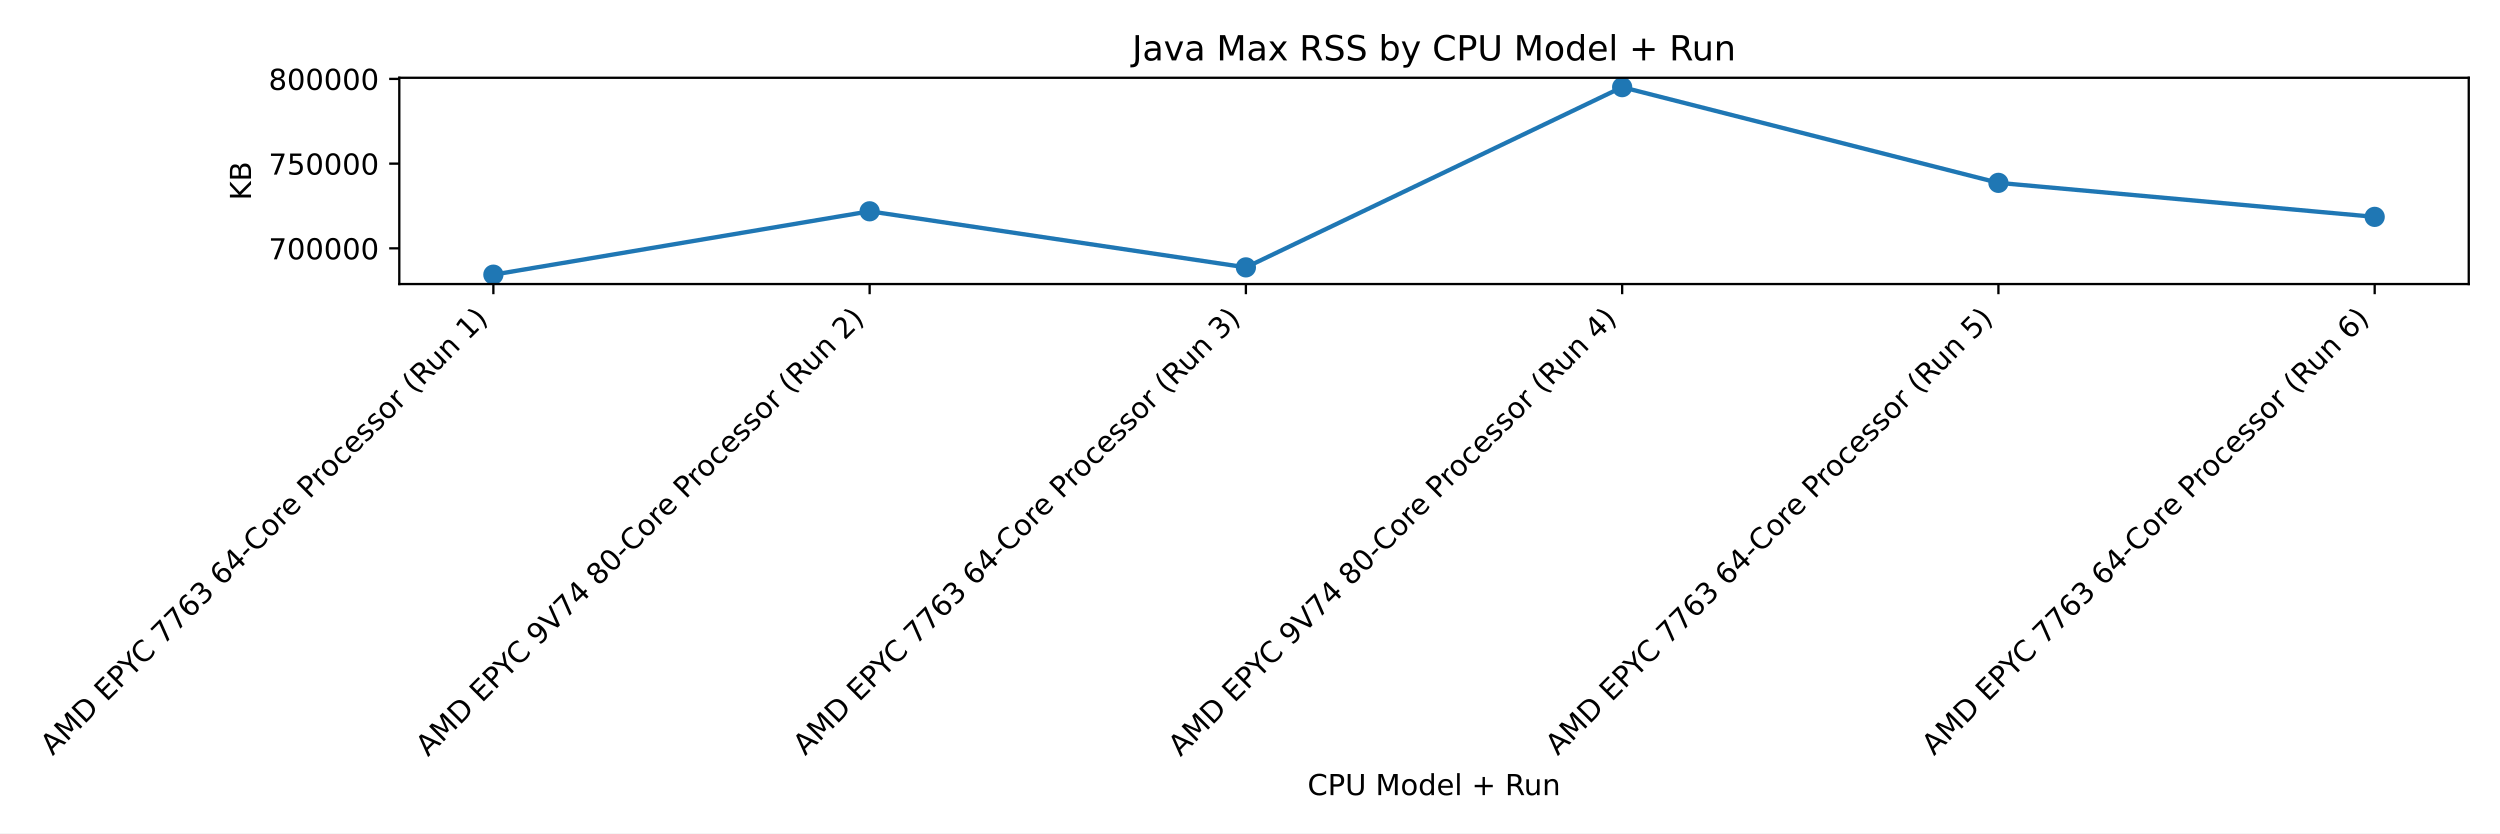
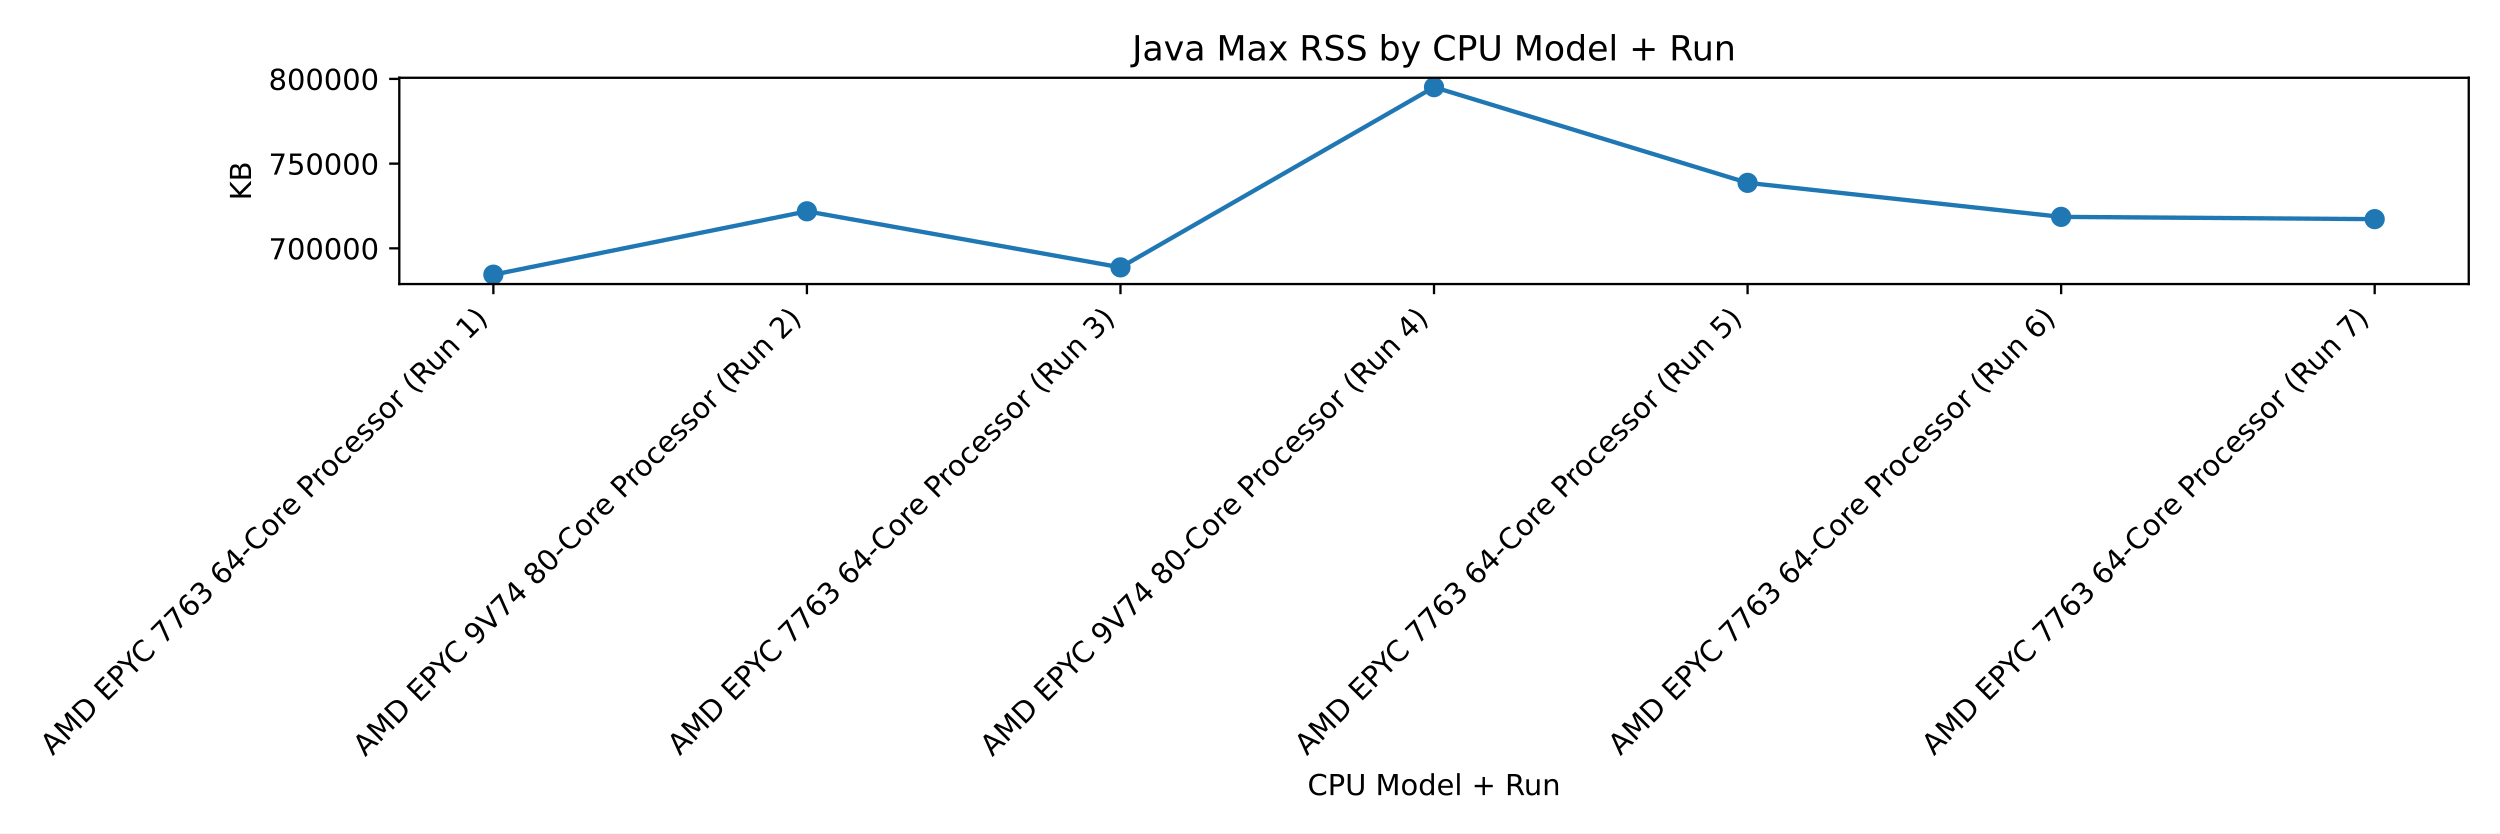
<svg xmlns="http://www.w3.org/2000/svg" xmlns:xlink="http://www.w3.org/1999/xlink" width="864pt" height="288pt" viewBox="0 0 864 288" version="1.1">
  <defs>
    <style type="text/css">*{stroke-linejoin: round; stroke-linecap: butt}</style>
  </defs>
  <g id="figure_1">
    <g id="patch_1">
      <path d="M 0 288  L 864 288  L 864 0  L 0 0  z " style="fill: #ffffff" />
    </g>
    <g id="axes_1">
      <g id="patch_2">
        <path d="M 137.999 98.166  L 853.2 98.166  L 853.2 26.88  L 137.999 26.88  z " style="fill: #ffffff" />
      </g>
      <g id="matplotlib.axis_1">
        <g id="xtick_1">
          <g id="line2d_1">
            <defs>
-               <path id="mb4eda3fab5" d="M 0 0  L 0 3.5  " style="stroke: #000000; stroke-width: 0.8" />
+               <path id="mea310b26fb" d="M 0 0  L 0 3.5  " style="stroke: #000000; stroke-width: 0.8" />
            </defs>
            <g>
-               <use xlink:href="#mb4eda3fab5" x="170.508" y="98.166" style="stroke: #000000; stroke-width: 0.8" />
+               <use xlink:href="#mea310b26fb" x="170.508" y="98.166" style="stroke: #000000; stroke-width: 0.8" />
            </g>
          </g>
          <g id="text_1">
            <g transform="translate(18.19508 261.3818) rotate(-45) scale(0.1 -0.1)">
              <defs>
                <path id="DejaVuSans-41" d="M 2188 4044  L 1331 1722  L 3047 1722  L 2188 4044  z M 1831 4666  L 2547 4666  L 4325 0  L 3669 0  L 3244 1197  L 1141 1197  L 716 0  L 50 0  L 1831 4666  z " transform="scale(0.015625)" />
                <path id="DejaVuSans-4d" d="M 628 4666  L 1569 4666  L 2759 1491  L 3956 4666  L 4897 4666  L 4897 0  L 4281 0  L 4281 4097  L 3078 897  L 2444 897  L 1241 4097  L 1241 0  L 628 0  L 628 4666  z " transform="scale(0.015625)" />
                <path id="DejaVuSans-44" d="M 1259 4147  L 1259 519  L 2022 519  Q 2988 519 3436 956  Q 3884 1394 3884 2338  Q 3884 3275 3436 3711  Q 2988 4147 2022 4147  L 1259 4147  z M 628 4666  L 1925 4666  Q 3281 4666 3915 4102  Q 4550 3538 4550 2338  Q 4550 1131 3912 565  Q 3275 0 1925 0  L 628 0  L 628 4666  z " transform="scale(0.015625)" />
                <path id="DejaVuSans-20" transform="scale(0.015625)" />
                <path id="DejaVuSans-45" d="M 628 4666  L 3578 4666  L 3578 4134  L 1259 4134  L 1259 2753  L 3481 2753  L 3481 2222  L 1259 2222  L 1259 531  L 3634 531  L 3634 0  L 628 0  L 628 4666  z " transform="scale(0.015625)" />
                <path id="DejaVuSans-50" d="M 1259 4147  L 1259 2394  L 2053 2394  Q 2494 2394 2734 2622  Q 2975 2850 2975 3272  Q 2975 3691 2734 3919  Q 2494 4147 2053 4147  L 1259 4147  z M 628 4666  L 2053 4666  Q 2838 4666 3239 4311  Q 3641 3956 3641 3272  Q 3641 2581 3239 2228  Q 2838 1875 2053 1875  L 1259 1875  L 1259 0  L 628 0  L 628 4666  z " transform="scale(0.015625)" />
                <path id="DejaVuSans-59" d="M -13 4666  L 666 4666  L 1959 2747  L 3244 4666  L 3922 4666  L 2272 2222  L 2272 0  L 1638 0  L 1638 2222  L -13 4666  z " transform="scale(0.015625)" />
                <path id="DejaVuSans-43" d="M 4122 4306  L 4122 3641  Q 3803 3938 3442 4084  Q 3081 4231 2675 4231  Q 1875 4231 1450 3742  Q 1025 3253 1025 2328  Q 1025 1406 1450 917  Q 1875 428 2675 428  Q 3081 428 3442 575  Q 3803 722 4122 1019  L 4122 359  Q 3791 134 3420 21  Q 3050 -91 2638 -91  Q 1578 -91 968 557  Q 359 1206 359 2328  Q 359 3453 968 4101  Q 1578 4750 2638 4750  Q 3056 4750 3426 4639  Q 3797 4528 4122 4306  z " transform="scale(0.015625)" />
                <path id="DejaVuSans-37" d="M 525 4666  L 3525 4666  L 3525 4397  L 1831 0  L 1172 0  L 2766 4134  L 525 4134  L 525 4666  z " transform="scale(0.015625)" />
                <path id="DejaVuSans-36" d="M 2113 2584  Q 1688 2584 1439 2293  Q 1191 2003 1191 1497  Q 1191 994 1439 701  Q 1688 409 2113 409  Q 2538 409 2786 701  Q 3034 994 3034 1497  Q 3034 2003 2786 2293  Q 2538 2584 2113 2584  z M 3366 4563  L 3366 3988  Q 3128 4100 2886 4159  Q 2644 4219 2406 4219  Q 1781 4219 1451 3797  Q 1122 3375 1075 2522  Q 1259 2794 1537 2939  Q 1816 3084 2150 3084  Q 2853 3084 3261 2657  Q 3669 2231 3669 1497  Q 3669 778 3244 343  Q 2819 -91 2113 -91  Q 1303 -91 875 529  Q 447 1150 447 2328  Q 447 3434 972 4092  Q 1497 4750 2381 4750  Q 2619 4750 2861 4703  Q 3103 4656 3366 4563  z " transform="scale(0.015625)" />
                <path id="DejaVuSans-33" d="M 2597 2516  Q 3050 2419 3304 2112  Q 3559 1806 3559 1356  Q 3559 666 3084 287  Q 2609 -91 1734 -91  Q 1441 -91 1130 -33  Q 819 25 488 141  L 488 750  Q 750 597 1062 519  Q 1375 441 1716 441  Q 2309 441 2620 675  Q 2931 909 2931 1356  Q 2931 1769 2642 2001  Q 2353 2234 1838 2234  L 1294 2234  L 1294 2753  L 1863 2753  Q 2328 2753 2575 2939  Q 2822 3125 2822 3475  Q 2822 3834 2567 4026  Q 2313 4219 1838 4219  Q 1578 4219 1281 4162  Q 984 4106 628 3988  L 628 4550  Q 988 4650 1302 4700  Q 1616 4750 1894 4750  Q 2613 4750 3031 4423  Q 3450 4097 3450 3541  Q 3450 3153 3228 2886  Q 3006 2619 2597 2516  z " transform="scale(0.015625)" />
                <path id="DejaVuSans-34" d="M 2419 4116  L 825 1625  L 2419 1625  L 2419 4116  z M 2253 4666  L 3047 4666  L 3047 1625  L 3713 1625  L 3713 1100  L 3047 1100  L 3047 0  L 2419 0  L 2419 1100  L 313 1100  L 313 1709  L 2253 4666  z " transform="scale(0.015625)" />
                <path id="DejaVuSans-2d" d="M 313 2009  L 1997 2009  L 1997 1497  L 313 1497  L 313 2009  z " transform="scale(0.015625)" />
                <path id="DejaVuSans-6f" d="M 1959 3097  Q 1497 3097 1228 2736  Q 959 2375 959 1747  Q 959 1119 1226 758  Q 1494 397 1959 397  Q 2419 397 2687 759  Q 2956 1122 2956 1747  Q 2956 2369 2687 2733  Q 2419 3097 1959 3097  z M 1959 3584  Q 2709 3584 3137 3096  Q 3566 2609 3566 1747  Q 3566 888 3137 398  Q 2709 -91 1959 -91  Q 1206 -91 779 398  Q 353 888 353 1747  Q 353 2609 779 3096  Q 1206 3584 1959 3584  z " transform="scale(0.015625)" />
                <path id="DejaVuSans-72" d="M 2631 2963  Q 2534 3019 2420 3045  Q 2306 3072 2169 3072  Q 1681 3072 1420 2755  Q 1159 2438 1159 1844  L 1159 0  L 581 0  L 581 3500  L 1159 3500  L 1159 2956  Q 1341 3275 1631 3429  Q 1922 3584 2338 3584  Q 2397 3584 2469 3576  Q 2541 3569 2628 3553  L 2631 2963  z " transform="scale(0.015625)" />
                <path id="DejaVuSans-65" d="M 3597 1894  L 3597 1613  L 953 1613  Q 991 1019 1311 708  Q 1631 397 2203 397  Q 2534 397 2845 478  Q 3156 559 3463 722  L 3463 178  Q 3153 47 2828 -22  Q 2503 -91 2169 -91  Q 1331 -91 842 396  Q 353 884 353 1716  Q 353 2575 817 3079  Q 1281 3584 2069 3584  Q 2775 3584 3186 3129  Q 3597 2675 3597 1894  z M 3022 2063  Q 3016 2534 2758 2815  Q 2500 3097 2075 3097  Q 1594 3097 1305 2825  Q 1016 2553 972 2059  L 3022 2063  z " transform="scale(0.015625)" />
                <path id="DejaVuSans-63" d="M 3122 3366  L 3122 2828  Q 2878 2963 2633 3030  Q 2388 3097 2138 3097  Q 1578 3097 1268 2742  Q 959 2388 959 1747  Q 959 1106 1268 751  Q 1578 397 2138 397  Q 2388 397 2633 464  Q 2878 531 3122 666  L 3122 134  Q 2881 22 2623 -34  Q 2366 -91 2075 -91  Q 1284 -91 818 406  Q 353 903 353 1747  Q 353 2603 823 3093  Q 1294 3584 2113 3584  Q 2378 3584 2631 3529  Q 2884 3475 3122 3366  z " transform="scale(0.015625)" />
                <path id="DejaVuSans-73" d="M 2834 3397  L 2834 2853  Q 2591 2978 2328 3040  Q 2066 3103 1784 3103  Q 1356 3103 1142 2972  Q 928 2841 928 2578  Q 928 2378 1081 2264  Q 1234 2150 1697 2047  L 1894 2003  Q 2506 1872 2764 1633  Q 3022 1394 3022 966  Q 3022 478 2636 193  Q 2250 -91 1575 -91  Q 1294 -91 989 -36  Q 684 19 347 128  L 347 722  Q 666 556 975 473  Q 1284 391 1588 391  Q 1994 391 2212 530  Q 2431 669 2431 922  Q 2431 1156 2273 1281  Q 2116 1406 1581 1522  L 1381 1569  Q 847 1681 609 1914  Q 372 2147 372 2553  Q 372 3047 722 3315  Q 1072 3584 1716 3584  Q 2034 3584 2315 3537  Q 2597 3491 2834 3397  z " transform="scale(0.015625)" />
                <path id="DejaVuSans-28" d="M 1984 4856  Q 1566 4138 1362 3434  Q 1159 2731 1159 2009  Q 1159 1288 1364 580  Q 1569 -128 1984 -844  L 1484 -844  Q 1016 -109 783 600  Q 550 1309 550 2009  Q 550 2706 781 3412  Q 1013 4119 1484 4856  L 1984 4856  z " transform="scale(0.015625)" />
                <path id="DejaVuSans-52" d="M 2841 2188  Q 3044 2119 3236 1894  Q 3428 1669 3622 1275  L 4263 0  L 3584 0  L 2988 1197  Q 2756 1666 2539 1819  Q 2322 1972 1947 1972  L 1259 1972  L 1259 0  L 628 0  L 628 4666  L 2053 4666  Q 2853 4666 3247 4331  Q 3641 3997 3641 3322  Q 3641 2881 3436 2590  Q 3231 2300 2841 2188  z M 1259 4147  L 1259 2491  L 2053 2491  Q 2509 2491 2742 2702  Q 2975 2913 2975 3322  Q 2975 3731 2742 3939  Q 2509 4147 2053 4147  L 1259 4147  z " transform="scale(0.015625)" />
                <path id="DejaVuSans-75" d="M 544 1381  L 544 3500  L 1119 3500  L 1119 1403  Q 1119 906 1312 657  Q 1506 409 1894 409  Q 2359 409 2629 706  Q 2900 1003 2900 1516  L 2900 3500  L 3475 3500  L 3475 0  L 2900 0  L 2900 538  Q 2691 219 2414 64  Q 2138 -91 1772 -91  Q 1169 -91 856 284  Q 544 659 544 1381  z M 1991 3584  L 1991 3584  z " transform="scale(0.015625)" />
                <path id="DejaVuSans-6e" d="M 3513 2113  L 3513 0  L 2938 0  L 2938 2094  Q 2938 2591 2744 2837  Q 2550 3084 2163 3084  Q 1697 3084 1428 2787  Q 1159 2491 1159 1978  L 1159 0  L 581 0  L 581 3500  L 1159 3500  L 1159 2956  Q 1366 3272 1645 3428  Q 1925 3584 2291 3584  Q 2894 3584 3203 3211  Q 3513 2838 3513 2113  z " transform="scale(0.015625)" />
                <path id="DejaVuSans-31" d="M 794 531  L 1825 531  L 1825 4091  L 703 3866  L 703 4441  L 1819 4666  L 2450 4666  L 2450 531  L 3481 531  L 3481 0  L 794 0  L 794 531  z " transform="scale(0.015625)" />
                <path id="DejaVuSans-29" d="M 513 4856  L 1013 4856  Q 1481 4119 1714 3412  Q 1947 2706 1947 2009  Q 1947 1309 1714 600  Q 1481 -109 1013 -844  L 513 -844  Q 928 -128 1133 580  Q 1338 1288 1338 2009  Q 1338 2731 1133 3434  Q 928 4138 513 4856  z " transform="scale(0.015625)" />
              </defs>
              <use xlink:href="#DejaVuSans-41" />
              <use xlink:href="#DejaVuSans-4d" transform="translate(68.4082 0)" />
              <use xlink:href="#DejaVuSans-44" transform="translate(154.6875 0)" />
              <use xlink:href="#DejaVuSans-20" transform="translate(231.6895 0)" />
              <use xlink:href="#DejaVuSans-45" transform="translate(263.4766 0)" />
              <use xlink:href="#DejaVuSans-50" transform="translate(326.6602 0)" />
              <use xlink:href="#DejaVuSans-59" transform="translate(384.7129 0)" />
              <use xlink:href="#DejaVuSans-43" transform="translate(440.2969 0)" />
              <use xlink:href="#DejaVuSans-20" transform="translate(510.1211 0)" />
              <use xlink:href="#DejaVuSans-37" transform="translate(541.9082 0)" />
              <use xlink:href="#DejaVuSans-37" transform="translate(605.5312 0)" />
              <use xlink:href="#DejaVuSans-36" transform="translate(669.1543 0)" />
              <use xlink:href="#DejaVuSans-33" transform="translate(732.7773 0)" />
              <use xlink:href="#DejaVuSans-20" transform="translate(796.4004 0)" />
              <use xlink:href="#DejaVuSans-36" transform="translate(828.1875 0)" />
              <use xlink:href="#DejaVuSans-34" transform="translate(891.8105 0)" />
              <use xlink:href="#DejaVuSans-2d" transform="translate(955.4336 0)" />
              <use xlink:href="#DejaVuSans-43" transform="translate(991.5176 0)" />
              <use xlink:href="#DejaVuSans-6f" transform="translate(1061.342 0)" />
              <use xlink:href="#DejaVuSans-72" transform="translate(1122.523 0)" />
              <use xlink:href="#DejaVuSans-65" transform="translate(1161.387 0)" />
              <use xlink:href="#DejaVuSans-20" transform="translate(1222.91 0)" />
              <use xlink:href="#DejaVuSans-50" transform="translate(1254.697 0)" />
              <use xlink:href="#DejaVuSans-72" transform="translate(1313.25 0)" />
              <use xlink:href="#DejaVuSans-6f" transform="translate(1352.113 0)" />
              <use xlink:href="#DejaVuSans-63" transform="translate(1413.295 0)" />
              <use xlink:href="#DejaVuSans-65" transform="translate(1468.275 0)" />
              <use xlink:href="#DejaVuSans-73" transform="translate(1529.799 0)" />
              <use xlink:href="#DejaVuSans-73" transform="translate(1581.898 0)" />
              <use xlink:href="#DejaVuSans-6f" transform="translate(1633.998 0)" />
              <use xlink:href="#DejaVuSans-72" transform="translate(1695.18 0)" />
              <use xlink:href="#DejaVuSans-20" transform="translate(1736.293 0)" />
              <use xlink:href="#DejaVuSans-28" transform="translate(1768.08 0)" />
              <use xlink:href="#DejaVuSans-52" transform="translate(1807.094 0)" />
              <use xlink:href="#DejaVuSans-75" transform="translate(1872.076 0)" />
              <use xlink:href="#DejaVuSans-6e" transform="translate(1935.455 0)" />
              <use xlink:href="#DejaVuSans-20" transform="translate(1998.834 0)" />
              <use xlink:href="#DejaVuSans-31" transform="translate(2030.621 0)" />
              <use xlink:href="#DejaVuSans-29" transform="translate(2094.244 0)" />
            </g>
          </g>
        </g>
        <g id="xtick_2">
          <g id="line2d_2">
            <g>
-               <use xlink:href="#mb4eda3fab5" x="300.545" y="98.166" style="stroke: #000000; stroke-width: 0.8" />
+               <use xlink:href="#mea310b26fb" x="278.872" y="98.166" style="stroke: #000000; stroke-width: 0.8" />
            </g>
          </g>
          <g id="text_2">
-             <g transform="translate(147.8935 261.7199) rotate(-45) scale(0.1 -0.1)">
+             <g transform="translate(126.2208 261.7199) rotate(-45) scale(0.1 -0.1)">
              <defs>
                <path id="DejaVuSans-39" d="M 703 97  L 703 672  Q 941 559 1184 500  Q 1428 441 1663 441  Q 2288 441 2617 861  Q 2947 1281 2994 2138  Q 2813 1869 2534 1725  Q 2256 1581 1919 1581  Q 1219 1581 811 2004  Q 403 2428 403 3163  Q 403 3881 828 4315  Q 1253 4750 1959 4750  Q 2769 4750 3195 4129  Q 3622 3509 3622 2328  Q 3622 1225 3098 567  Q 2575 -91 1691 -91  Q 1453 -91 1209 -44  Q 966 3 703 97  z M 1959 2075  Q 2384 2075 2632 2365  Q 2881 2656 2881 3163  Q 2881 3666 2632 3958  Q 2384 4250 1959 4250  Q 1534 4250 1286 3958  Q 1038 3666 1038 3163  Q 1038 2656 1286 2365  Q 1534 2075 1959 2075  z " transform="scale(0.015625)" />
                <path id="DejaVuSans-56" d="M 1831 0  L 50 4666  L 709 4666  L 2188 738  L 3669 4666  L 4325 4666  L 2547 0  L 1831 0  z " transform="scale(0.015625)" />
                <path id="DejaVuSans-38" d="M 2034 2216  Q 1584 2216 1326 1975  Q 1069 1734 1069 1313  Q 1069 891 1326 650  Q 1584 409 2034 409  Q 2484 409 2743 651  Q 3003 894 3003 1313  Q 3003 1734 2745 1975  Q 2488 2216 2034 2216  z M 1403 2484  Q 997 2584 770 2862  Q 544 3141 544 3541  Q 544 4100 942 4425  Q 1341 4750 2034 4750  Q 2731 4750 3128 4425  Q 3525 4100 3525 3541  Q 3525 3141 3298 2862  Q 3072 2584 2669 2484  Q 3125 2378 3379 2068  Q 3634 1759 3634 1313  Q 3634 634 3220 271  Q 2806 -91 2034 -91  Q 1263 -91 848 271  Q 434 634 434 1313  Q 434 1759 690 2068  Q 947 2378 1403 2484  z M 1172 3481  Q 1172 3119 1398 2916  Q 1625 2713 2034 2713  Q 2441 2713 2670 2916  Q 2900 3119 2900 3481  Q 2900 3844 2670 4047  Q 2441 4250 2034 4250  Q 1625 4250 1398 4047  Q 1172 3844 1172 3481  z " transform="scale(0.015625)" />
                <path id="DejaVuSans-30" d="M 2034 4250  Q 1547 4250 1301 3770  Q 1056 3291 1056 2328  Q 1056 1369 1301 889  Q 1547 409 2034 409  Q 2525 409 2770 889  Q 3016 1369 3016 2328  Q 3016 3291 2770 3770  Q 2525 4250 2034 4250  z M 2034 4750  Q 2819 4750 3233 4129  Q 3647 3509 3647 2328  Q 3647 1150 3233 529  Q 2819 -91 2034 -91  Q 1250 -91 836 529  Q 422 1150 422 2328  Q 422 3509 836 4129  Q 1250 4750 2034 4750  z " transform="scale(0.015625)" />
                <path id="DejaVuSans-32" d="M 1228 531  L 3431 531  L 3431 0  L 469 0  L 469 531  Q 828 903 1448 1529  Q 2069 2156 2228 2338  Q 2531 2678 2651 2914  Q 2772 3150 2772 3378  Q 2772 3750 2511 3984  Q 2250 4219 1831 4219  Q 1534 4219 1204 4116  Q 875 4013 500 3803  L 500 4441  Q 881 4594 1212 4672  Q 1544 4750 1819 4750  Q 2544 4750 2975 4387  Q 3406 4025 3406 3419  Q 3406 3131 3298 2873  Q 3191 2616 2906 2266  Q 2828 2175 2409 1742  Q 1991 1309 1228 531  z " transform="scale(0.015625)" />
              </defs>
              <use xlink:href="#DejaVuSans-41" />
              <use xlink:href="#DejaVuSans-4d" transform="translate(68.4082 0)" />
              <use xlink:href="#DejaVuSans-44" transform="translate(154.6875 0)" />
              <use xlink:href="#DejaVuSans-20" transform="translate(231.6895 0)" />
              <use xlink:href="#DejaVuSans-45" transform="translate(263.4766 0)" />
              <use xlink:href="#DejaVuSans-50" transform="translate(326.6602 0)" />
              <use xlink:href="#DejaVuSans-59" transform="translate(384.7129 0)" />
              <use xlink:href="#DejaVuSans-43" transform="translate(440.2969 0)" />
              <use xlink:href="#DejaVuSans-20" transform="translate(510.1211 0)" />
              <use xlink:href="#DejaVuSans-39" transform="translate(541.9082 0)" />
              <use xlink:href="#DejaVuSans-56" transform="translate(605.5312 0)" />
              <use xlink:href="#DejaVuSans-37" transform="translate(673.9395 0)" />
              <use xlink:href="#DejaVuSans-34" transform="translate(737.5625 0)" />
              <use xlink:href="#DejaVuSans-20" transform="translate(801.1855 0)" />
              <use xlink:href="#DejaVuSans-38" transform="translate(832.9727 0)" />
              <use xlink:href="#DejaVuSans-30" transform="translate(896.5957 0)" />
              <use xlink:href="#DejaVuSans-2d" transform="translate(960.2188 0)" />
              <use xlink:href="#DejaVuSans-43" transform="translate(996.3027 0)" />
              <use xlink:href="#DejaVuSans-6f" transform="translate(1066.127 0)" />
              <use xlink:href="#DejaVuSans-72" transform="translate(1127.309 0)" />
              <use xlink:href="#DejaVuSans-65" transform="translate(1166.172 0)" />
              <use xlink:href="#DejaVuSans-20" transform="translate(1227.695 0)" />
              <use xlink:href="#DejaVuSans-50" transform="translate(1259.482 0)" />
              <use xlink:href="#DejaVuSans-72" transform="translate(1318.035 0)" />
              <use xlink:href="#DejaVuSans-6f" transform="translate(1356.898 0)" />
              <use xlink:href="#DejaVuSans-63" transform="translate(1418.08 0)" />
              <use xlink:href="#DejaVuSans-65" transform="translate(1473.061 0)" />
              <use xlink:href="#DejaVuSans-73" transform="translate(1534.584 0)" />
              <use xlink:href="#DejaVuSans-73" transform="translate(1586.684 0)" />
              <use xlink:href="#DejaVuSans-6f" transform="translate(1638.783 0)" />
              <use xlink:href="#DejaVuSans-72" transform="translate(1699.965 0)" />
              <use xlink:href="#DejaVuSans-20" transform="translate(1741.078 0)" />
              <use xlink:href="#DejaVuSans-28" transform="translate(1772.865 0)" />
              <use xlink:href="#DejaVuSans-52" transform="translate(1811.879 0)" />
              <use xlink:href="#DejaVuSans-75" transform="translate(1876.861 0)" />
              <use xlink:href="#DejaVuSans-6e" transform="translate(1940.24 0)" />
              <use xlink:href="#DejaVuSans-20" transform="translate(2003.619 0)" />
              <use xlink:href="#DejaVuSans-32" transform="translate(2035.406 0)" />
              <use xlink:href="#DejaVuSans-29" transform="translate(2099.029 0)" />
            </g>
          </g>
        </g>
        <g id="xtick_3">
          <g id="line2d_3">
            <g>
-               <use xlink:href="#mb4eda3fab5" x="430.581" y="98.166" style="stroke: #000000; stroke-width: 0.8" />
+               <use xlink:href="#mea310b26fb" x="387.236" y="98.166" style="stroke: #000000; stroke-width: 0.8" />
            </g>
          </g>
          <g id="text_3">
-             <g transform="translate(278.2682 261.3818) rotate(-45) scale(0.1 -0.1)">
+             <g transform="translate(234.9227 261.3818) rotate(-45) scale(0.1 -0.1)">
              <use xlink:href="#DejaVuSans-41" />
              <use xlink:href="#DejaVuSans-4d" transform="translate(68.4082 0)" />
              <use xlink:href="#DejaVuSans-44" transform="translate(154.6875 0)" />
              <use xlink:href="#DejaVuSans-20" transform="translate(231.6895 0)" />
              <use xlink:href="#DejaVuSans-45" transform="translate(263.4766 0)" />
              <use xlink:href="#DejaVuSans-50" transform="translate(326.6602 0)" />
              <use xlink:href="#DejaVuSans-59" transform="translate(384.7129 0)" />
              <use xlink:href="#DejaVuSans-43" transform="translate(440.2969 0)" />
              <use xlink:href="#DejaVuSans-20" transform="translate(510.1211 0)" />
              <use xlink:href="#DejaVuSans-37" transform="translate(541.9082 0)" />
              <use xlink:href="#DejaVuSans-37" transform="translate(605.5312 0)" />
              <use xlink:href="#DejaVuSans-36" transform="translate(669.1543 0)" />
              <use xlink:href="#DejaVuSans-33" transform="translate(732.7773 0)" />
              <use xlink:href="#DejaVuSans-20" transform="translate(796.4004 0)" />
              <use xlink:href="#DejaVuSans-36" transform="translate(828.1875 0)" />
              <use xlink:href="#DejaVuSans-34" transform="translate(891.8105 0)" />
              <use xlink:href="#DejaVuSans-2d" transform="translate(955.4336 0)" />
              <use xlink:href="#DejaVuSans-43" transform="translate(991.5176 0)" />
              <use xlink:href="#DejaVuSans-6f" transform="translate(1061.342 0)" />
              <use xlink:href="#DejaVuSans-72" transform="translate(1122.523 0)" />
              <use xlink:href="#DejaVuSans-65" transform="translate(1161.387 0)" />
              <use xlink:href="#DejaVuSans-20" transform="translate(1222.91 0)" />
              <use xlink:href="#DejaVuSans-50" transform="translate(1254.697 0)" />
              <use xlink:href="#DejaVuSans-72" transform="translate(1313.25 0)" />
              <use xlink:href="#DejaVuSans-6f" transform="translate(1352.113 0)" />
              <use xlink:href="#DejaVuSans-63" transform="translate(1413.295 0)" />
              <use xlink:href="#DejaVuSans-65" transform="translate(1468.275 0)" />
              <use xlink:href="#DejaVuSans-73" transform="translate(1529.799 0)" />
              <use xlink:href="#DejaVuSans-73" transform="translate(1581.898 0)" />
              <use xlink:href="#DejaVuSans-6f" transform="translate(1633.998 0)" />
              <use xlink:href="#DejaVuSans-72" transform="translate(1695.18 0)" />
              <use xlink:href="#DejaVuSans-20" transform="translate(1736.293 0)" />
              <use xlink:href="#DejaVuSans-28" transform="translate(1768.08 0)" />
              <use xlink:href="#DejaVuSans-52" transform="translate(1807.094 0)" />
              <use xlink:href="#DejaVuSans-75" transform="translate(1872.076 0)" />
              <use xlink:href="#DejaVuSans-6e" transform="translate(1935.455 0)" />
              <use xlink:href="#DejaVuSans-20" transform="translate(1998.834 0)" />
              <use xlink:href="#DejaVuSans-33" transform="translate(2030.621 0)" />
              <use xlink:href="#DejaVuSans-29" transform="translate(2094.244 0)" />
            </g>
          </g>
        </g>
        <g id="xtick_4">
          <g id="line2d_4">
            <g>
-               <use xlink:href="#mb4eda3fab5" x="560.618" y="98.166" style="stroke: #000000; stroke-width: 0.8" />
+               <use xlink:href="#mea310b26fb" x="495.599" y="98.166" style="stroke: #000000; stroke-width: 0.8" />
            </g>
          </g>
          <g id="text_4">
-             <g transform="translate(407.9667 261.7199) rotate(-45) scale(0.1 -0.1)">
+             <g transform="translate(342.9484 261.7199) rotate(-45) scale(0.1 -0.1)">
              <use xlink:href="#DejaVuSans-41" />
              <use xlink:href="#DejaVuSans-4d" transform="translate(68.4082 0)" />
              <use xlink:href="#DejaVuSans-44" transform="translate(154.6875 0)" />
              <use xlink:href="#DejaVuSans-20" transform="translate(231.6895 0)" />
              <use xlink:href="#DejaVuSans-45" transform="translate(263.4766 0)" />
              <use xlink:href="#DejaVuSans-50" transform="translate(326.6602 0)" />
              <use xlink:href="#DejaVuSans-59" transform="translate(384.7129 0)" />
              <use xlink:href="#DejaVuSans-43" transform="translate(440.2969 0)" />
              <use xlink:href="#DejaVuSans-20" transform="translate(510.1211 0)" />
              <use xlink:href="#DejaVuSans-39" transform="translate(541.9082 0)" />
              <use xlink:href="#DejaVuSans-56" transform="translate(605.5312 0)" />
              <use xlink:href="#DejaVuSans-37" transform="translate(673.9395 0)" />
              <use xlink:href="#DejaVuSans-34" transform="translate(737.5625 0)" />
              <use xlink:href="#DejaVuSans-20" transform="translate(801.1855 0)" />
              <use xlink:href="#DejaVuSans-38" transform="translate(832.9727 0)" />
              <use xlink:href="#DejaVuSans-30" transform="translate(896.5957 0)" />
              <use xlink:href="#DejaVuSans-2d" transform="translate(960.2188 0)" />
              <use xlink:href="#DejaVuSans-43" transform="translate(996.3027 0)" />
              <use xlink:href="#DejaVuSans-6f" transform="translate(1066.127 0)" />
              <use xlink:href="#DejaVuSans-72" transform="translate(1127.309 0)" />
              <use xlink:href="#DejaVuSans-65" transform="translate(1166.172 0)" />
              <use xlink:href="#DejaVuSans-20" transform="translate(1227.695 0)" />
              <use xlink:href="#DejaVuSans-50" transform="translate(1259.482 0)" />
              <use xlink:href="#DejaVuSans-72" transform="translate(1318.035 0)" />
              <use xlink:href="#DejaVuSans-6f" transform="translate(1356.898 0)" />
              <use xlink:href="#DejaVuSans-63" transform="translate(1418.08 0)" />
              <use xlink:href="#DejaVuSans-65" transform="translate(1473.061 0)" />
              <use xlink:href="#DejaVuSans-73" transform="translate(1534.584 0)" />
              <use xlink:href="#DejaVuSans-73" transform="translate(1586.684 0)" />
              <use xlink:href="#DejaVuSans-6f" transform="translate(1638.783 0)" />
              <use xlink:href="#DejaVuSans-72" transform="translate(1699.965 0)" />
              <use xlink:href="#DejaVuSans-20" transform="translate(1741.078 0)" />
              <use xlink:href="#DejaVuSans-28" transform="translate(1772.865 0)" />
              <use xlink:href="#DejaVuSans-52" transform="translate(1811.879 0)" />
              <use xlink:href="#DejaVuSans-75" transform="translate(1876.861 0)" />
              <use xlink:href="#DejaVuSans-6e" transform="translate(1940.24 0)" />
              <use xlink:href="#DejaVuSans-20" transform="translate(2003.619 0)" />
              <use xlink:href="#DejaVuSans-34" transform="translate(2035.406 0)" />
              <use xlink:href="#DejaVuSans-29" transform="translate(2099.029 0)" />
            </g>
          </g>
        </g>
        <g id="xtick_5">
          <g id="line2d_5">
            <g>
-               <use xlink:href="#mb4eda3fab5" x="690.654" y="98.166" style="stroke: #000000; stroke-width: 0.8" />
+               <use xlink:href="#mea310b26fb" x="603.963" y="98.166" style="stroke: #000000; stroke-width: 0.8" />
            </g>
          </g>
          <g id="text_5">
-             <g transform="translate(538.3413 261.3818) rotate(-45) scale(0.1 -0.1)">
+             <g transform="translate(451.6503 261.3818) rotate(-45) scale(0.1 -0.1)">
              <defs>
                <path id="DejaVuSans-35" d="M 691 4666  L 3169 4666  L 3169 4134  L 1269 4134  L 1269 2991  Q 1406 3038 1543 3061  Q 1681 3084 1819 3084  Q 2600 3084 3056 2656  Q 3513 2228 3513 1497  Q 3513 744 3044 326  Q 2575 -91 1722 -91  Q 1428 -91 1123 -41  Q 819 9 494 109  L 494 744  Q 775 591 1075 516  Q 1375 441 1709 441  Q 2250 441 2565 725  Q 2881 1009 2881 1497  Q 2881 1984 2565 2268  Q 2250 2553 1709 2553  Q 1456 2553 1204 2497  Q 953 2441 691 2322  L 691 4666  z " transform="scale(0.015625)" />
              </defs>
              <use xlink:href="#DejaVuSans-41" />
              <use xlink:href="#DejaVuSans-4d" transform="translate(68.4082 0)" />
              <use xlink:href="#DejaVuSans-44" transform="translate(154.6875 0)" />
              <use xlink:href="#DejaVuSans-20" transform="translate(231.6895 0)" />
              <use xlink:href="#DejaVuSans-45" transform="translate(263.4766 0)" />
              <use xlink:href="#DejaVuSans-50" transform="translate(326.6602 0)" />
              <use xlink:href="#DejaVuSans-59" transform="translate(384.7129 0)" />
              <use xlink:href="#DejaVuSans-43" transform="translate(440.2969 0)" />
              <use xlink:href="#DejaVuSans-20" transform="translate(510.1211 0)" />
              <use xlink:href="#DejaVuSans-37" transform="translate(541.9082 0)" />
              <use xlink:href="#DejaVuSans-37" transform="translate(605.5312 0)" />
              <use xlink:href="#DejaVuSans-36" transform="translate(669.1543 0)" />
              <use xlink:href="#DejaVuSans-33" transform="translate(732.7773 0)" />
              <use xlink:href="#DejaVuSans-20" transform="translate(796.4004 0)" />
              <use xlink:href="#DejaVuSans-36" transform="translate(828.1875 0)" />
              <use xlink:href="#DejaVuSans-34" transform="translate(891.8105 0)" />
              <use xlink:href="#DejaVuSans-2d" transform="translate(955.4336 0)" />
              <use xlink:href="#DejaVuSans-43" transform="translate(991.5176 0)" />
              <use xlink:href="#DejaVuSans-6f" transform="translate(1061.342 0)" />
              <use xlink:href="#DejaVuSans-72" transform="translate(1122.523 0)" />
              <use xlink:href="#DejaVuSans-65" transform="translate(1161.387 0)" />
              <use xlink:href="#DejaVuSans-20" transform="translate(1222.91 0)" />
              <use xlink:href="#DejaVuSans-50" transform="translate(1254.697 0)" />
              <use xlink:href="#DejaVuSans-72" transform="translate(1313.25 0)" />
              <use xlink:href="#DejaVuSans-6f" transform="translate(1352.113 0)" />
              <use xlink:href="#DejaVuSans-63" transform="translate(1413.295 0)" />
              <use xlink:href="#DejaVuSans-65" transform="translate(1468.275 0)" />
              <use xlink:href="#DejaVuSans-73" transform="translate(1529.799 0)" />
              <use xlink:href="#DejaVuSans-73" transform="translate(1581.898 0)" />
              <use xlink:href="#DejaVuSans-6f" transform="translate(1633.998 0)" />
              <use xlink:href="#DejaVuSans-72" transform="translate(1695.18 0)" />
              <use xlink:href="#DejaVuSans-20" transform="translate(1736.293 0)" />
              <use xlink:href="#DejaVuSans-28" transform="translate(1768.08 0)" />
              <use xlink:href="#DejaVuSans-52" transform="translate(1807.094 0)" />
              <use xlink:href="#DejaVuSans-75" transform="translate(1872.076 0)" />
              <use xlink:href="#DejaVuSans-6e" transform="translate(1935.455 0)" />
              <use xlink:href="#DejaVuSans-20" transform="translate(1998.834 0)" />
              <use xlink:href="#DejaVuSans-35" transform="translate(2030.621 0)" />
              <use xlink:href="#DejaVuSans-29" transform="translate(2094.244 0)" />
            </g>
          </g>
        </g>
        <g id="xtick_6">
          <g id="line2d_6">
            <g>
-               <use xlink:href="#mb4eda3fab5" x="820.691" y="98.166" style="stroke: #000000; stroke-width: 0.8" />
+               <use xlink:href="#mea310b26fb" x="712.327" y="98.166" style="stroke: #000000; stroke-width: 0.8" />
            </g>
          </g>
          <g id="text_6">
-             <g transform="translate(668.3779 261.3818) rotate(-45) scale(0.1 -0.1)">
+             <g transform="translate(560.0141 261.3818) rotate(-45) scale(0.1 -0.1)">
              <use xlink:href="#DejaVuSans-41" />
              <use xlink:href="#DejaVuSans-4d" transform="translate(68.4082 0)" />
              <use xlink:href="#DejaVuSans-44" transform="translate(154.6875 0)" />
              <use xlink:href="#DejaVuSans-20" transform="translate(231.6895 0)" />
              <use xlink:href="#DejaVuSans-45" transform="translate(263.4766 0)" />
              <use xlink:href="#DejaVuSans-50" transform="translate(326.6602 0)" />
              <use xlink:href="#DejaVuSans-59" transform="translate(384.7129 0)" />
              <use xlink:href="#DejaVuSans-43" transform="translate(440.2969 0)" />
              <use xlink:href="#DejaVuSans-20" transform="translate(510.1211 0)" />
              <use xlink:href="#DejaVuSans-37" transform="translate(541.9082 0)" />
              <use xlink:href="#DejaVuSans-37" transform="translate(605.5312 0)" />
              <use xlink:href="#DejaVuSans-36" transform="translate(669.1543 0)" />
              <use xlink:href="#DejaVuSans-33" transform="translate(732.7773 0)" />
              <use xlink:href="#DejaVuSans-20" transform="translate(796.4004 0)" />
              <use xlink:href="#DejaVuSans-36" transform="translate(828.1875 0)" />
              <use xlink:href="#DejaVuSans-34" transform="translate(891.8105 0)" />
              <use xlink:href="#DejaVuSans-2d" transform="translate(955.4336 0)" />
              <use xlink:href="#DejaVuSans-43" transform="translate(991.5176 0)" />
              <use xlink:href="#DejaVuSans-6f" transform="translate(1061.342 0)" />
              <use xlink:href="#DejaVuSans-72" transform="translate(1122.523 0)" />
              <use xlink:href="#DejaVuSans-65" transform="translate(1161.387 0)" />
              <use xlink:href="#DejaVuSans-20" transform="translate(1222.91 0)" />
              <use xlink:href="#DejaVuSans-50" transform="translate(1254.697 0)" />
              <use xlink:href="#DejaVuSans-72" transform="translate(1313.25 0)" />
              <use xlink:href="#DejaVuSans-6f" transform="translate(1352.113 0)" />
              <use xlink:href="#DejaVuSans-63" transform="translate(1413.295 0)" />
              <use xlink:href="#DejaVuSans-65" transform="translate(1468.275 0)" />
              <use xlink:href="#DejaVuSans-73" transform="translate(1529.799 0)" />
              <use xlink:href="#DejaVuSans-73" transform="translate(1581.898 0)" />
              <use xlink:href="#DejaVuSans-6f" transform="translate(1633.998 0)" />
              <use xlink:href="#DejaVuSans-72" transform="translate(1695.18 0)" />
              <use xlink:href="#DejaVuSans-20" transform="translate(1736.293 0)" />
              <use xlink:href="#DejaVuSans-28" transform="translate(1768.08 0)" />
              <use xlink:href="#DejaVuSans-52" transform="translate(1807.094 0)" />
              <use xlink:href="#DejaVuSans-75" transform="translate(1872.076 0)" />
              <use xlink:href="#DejaVuSans-6e" transform="translate(1935.455 0)" />
              <use xlink:href="#DejaVuSans-20" transform="translate(1998.834 0)" />
              <use xlink:href="#DejaVuSans-36" transform="translate(2030.621 0)" />
              <use xlink:href="#DejaVuSans-29" transform="translate(2094.244 0)" />
            </g>
          </g>
        </g>
-         <g id="text_7">
+         <g id="xtick_7">
+           <g id="line2d_7">
+             <g>
+               <use xlink:href="#mea310b26fb" x="820.691" y="98.166" style="stroke: #000000; stroke-width: 0.8" />
+             </g>
+           </g>
+           <g id="text_7">
+             <g transform="translate(668.3779 261.3818) rotate(-45) scale(0.1 -0.1)">
+               <use xlink:href="#DejaVuSans-41" />
+               <use xlink:href="#DejaVuSans-4d" transform="translate(68.4082 0)" />
+               <use xlink:href="#DejaVuSans-44" transform="translate(154.6875 0)" />
+               <use xlink:href="#DejaVuSans-20" transform="translate(231.6895 0)" />
+               <use xlink:href="#DejaVuSans-45" transform="translate(263.4766 0)" />
+               <use xlink:href="#DejaVuSans-50" transform="translate(326.6602 0)" />
+               <use xlink:href="#DejaVuSans-59" transform="translate(384.7129 0)" />
+               <use xlink:href="#DejaVuSans-43" transform="translate(440.2969 0)" />
+               <use xlink:href="#DejaVuSans-20" transform="translate(510.1211 0)" />
+               <use xlink:href="#DejaVuSans-37" transform="translate(541.9082 0)" />
+               <use xlink:href="#DejaVuSans-37" transform="translate(605.5312 0)" />
+               <use xlink:href="#DejaVuSans-36" transform="translate(669.1543 0)" />
+               <use xlink:href="#DejaVuSans-33" transform="translate(732.7773 0)" />
+               <use xlink:href="#DejaVuSans-20" transform="translate(796.4004 0)" />
+               <use xlink:href="#DejaVuSans-36" transform="translate(828.1875 0)" />
+               <use xlink:href="#DejaVuSans-34" transform="translate(891.8105 0)" />
+               <use xlink:href="#DejaVuSans-2d" transform="translate(955.4336 0)" />
+               <use xlink:href="#DejaVuSans-43" transform="translate(991.5176 0)" />
+               <use xlink:href="#DejaVuSans-6f" transform="translate(1061.342 0)" />
+               <use xlink:href="#DejaVuSans-72" transform="translate(1122.523 0)" />
+               <use xlink:href="#DejaVuSans-65" transform="translate(1161.387 0)" />
+               <use xlink:href="#DejaVuSans-20" transform="translate(1222.91 0)" />
+               <use xlink:href="#DejaVuSans-50" transform="translate(1254.697 0)" />
+               <use xlink:href="#DejaVuSans-72" transform="translate(1313.25 0)" />
+               <use xlink:href="#DejaVuSans-6f" transform="translate(1352.113 0)" />
+               <use xlink:href="#DejaVuSans-63" transform="translate(1413.295 0)" />
+               <use xlink:href="#DejaVuSans-65" transform="translate(1468.275 0)" />
+               <use xlink:href="#DejaVuSans-73" transform="translate(1529.799 0)" />
+               <use xlink:href="#DejaVuSans-73" transform="translate(1581.898 0)" />
+               <use xlink:href="#DejaVuSans-6f" transform="translate(1633.998 0)" />
+               <use xlink:href="#DejaVuSans-72" transform="translate(1695.18 0)" />
+               <use xlink:href="#DejaVuSans-20" transform="translate(1736.293 0)" />
+               <use xlink:href="#DejaVuSans-28" transform="translate(1768.08 0)" />
+               <use xlink:href="#DejaVuSans-52" transform="translate(1807.094 0)" />
+               <use xlink:href="#DejaVuSans-75" transform="translate(1872.076 0)" />
+               <use xlink:href="#DejaVuSans-6e" transform="translate(1935.455 0)" />
+               <use xlink:href="#DejaVuSans-20" transform="translate(1998.834 0)" />
+               <use xlink:href="#DejaVuSans-37" transform="translate(2030.621 0)" />
+               <use xlink:href="#DejaVuSans-29" transform="translate(2094.244 0)" />
+             </g>
+           </g>
+         </g>
+         <g id="text_8">
          <g transform="translate(451.8768 274.7889) scale(0.1 -0.1)">
            <defs>
              <path id="DejaVuSans-55" d="M 556 4666  L 1191 4666  L 1191 1831  Q 1191 1081 1462 751  Q 1734 422 2344 422  Q 2950 422 3222 751  Q 3494 1081 3494 1831  L 3494 4666  L 4128 4666  L 4128 1753  Q 4128 841 3676 375  Q 3225 -91 2344 -91  Q 1459 -91 1007 375  Q 556 841 556 1753  L 556 4666  z " transform="scale(0.015625)" />
              <path id="DejaVuSans-64" d="M 2906 2969  L 2906 4863  L 3481 4863  L 3481 0  L 2906 0  L 2906 525  Q 2725 213 2448 61  Q 2172 -91 1784 -91  Q 1150 -91 751 415  Q 353 922 353 1747  Q 353 2572 751 3078  Q 1150 3584 1784 3584  Q 2172 3584 2448 3432  Q 2725 3281 2906 2969  z M 947 1747  Q 947 1113 1208 752  Q 1469 391 1925 391  Q 2381 391 2643 752  Q 2906 1113 2906 1747  Q 2906 2381 2643 2742  Q 2381 3103 1925 3103  Q 1469 3103 1208 2742  Q 947 2381 947 1747  z " transform="scale(0.015625)" />
              <path id="DejaVuSans-6c" d="M 603 4863  L 1178 4863  L 1178 0  L 603 0  L 603 4863  z " transform="scale(0.015625)" />
              <path id="DejaVuSans-2b" d="M 2944 4013  L 2944 2272  L 4684 2272  L 4684 1741  L 2944 1741  L 2944 0  L 2419 0  L 2419 1741  L 678 1741  L 678 2272  L 2419 2272  L 2419 4013  L 2944 4013  z " transform="scale(0.015625)" />
            </defs>
            <use xlink:href="#DejaVuSans-43" />
            <use xlink:href="#DejaVuSans-50" transform="translate(69.82422 0)" />
            <use xlink:href="#DejaVuSans-55" transform="translate(130.127 0)" />
            <use xlink:href="#DejaVuSans-20" transform="translate(203.3203 0)" />
            <use xlink:href="#DejaVuSans-4d" transform="translate(235.1074 0)" />
            <use xlink:href="#DejaVuSans-6f" transform="translate(321.3867 0)" />
            <use xlink:href="#DejaVuSans-64" transform="translate(382.5684 0)" />
            <use xlink:href="#DejaVuSans-65" transform="translate(446.0449 0)" />
            <use xlink:href="#DejaVuSans-6c" transform="translate(507.5684 0)" />
            <use xlink:href="#DejaVuSans-20" transform="translate(535.3516 0)" />
            <use xlink:href="#DejaVuSans-2b" transform="translate(567.1387 0)" />
            <use xlink:href="#DejaVuSans-20" transform="translate(650.9277 0)" />
            <use xlink:href="#DejaVuSans-52" transform="translate(682.7148 0)" />
            <use xlink:href="#DejaVuSans-75" transform="translate(747.6973 0)" />
            <use xlink:href="#DejaVuSans-6e" transform="translate(811.0762 0)" />
          </g>
        </g>
      </g>
      <g id="matplotlib.axis_2">
        <g id="ytick_1">
-           <g id="line2d_7">
+           <g id="line2d_8">
            <defs>
-               <path id="mdb462ca093" d="M 0 0  L -3.5 0  " style="stroke: #000000; stroke-width: 0.8" />
+               <path id="m50f5ee06d0" d="M 0 0  L -3.5 0  " style="stroke: #000000; stroke-width: 0.8" />
            </defs>
            <g>
-               <use xlink:href="#mdb462ca093" x="137.999" y="85.826" style="stroke: #000000; stroke-width: 0.8" />
-             </g>
-           </g>
-           <g id="text_8">
+               <use xlink:href="#m50f5ee06d0" x="137.999" y="85.826" style="stroke: #000000; stroke-width: 0.8" />
+             </g>
+           </g>
+           <g id="text_9">
            <g transform="translate(92.82395 89.6257) scale(0.1 -0.1)">
              <use xlink:href="#DejaVuSans-37" />
              <use xlink:href="#DejaVuSans-30" transform="translate(63.62305 0)" />
              <use xlink:href="#DejaVuSans-30" transform="translate(127.2461 0)" />
              <use xlink:href="#DejaVuSans-30" transform="translate(190.8691 0)" />
              <use xlink:href="#DejaVuSans-30" transform="translate(254.4922 0)" />
              <use xlink:href="#DejaVuSans-30" transform="translate(318.1152 0)" />
            </g>
          </g>
        </g>
        <g id="ytick_2">
-           <g id="line2d_8">
-             <g>
-               <use xlink:href="#mdb462ca093" x="137.999" y="56.548" style="stroke: #000000; stroke-width: 0.8" />
-             </g>
-           </g>
-           <g id="text_9">
+           <g id="line2d_9">
+             <g>
+               <use xlink:href="#m50f5ee06d0" x="137.999" y="56.548" style="stroke: #000000; stroke-width: 0.8" />
+             </g>
+           </g>
+           <g id="text_10">
            <g transform="translate(92.82395 60.34733) scale(0.1 -0.1)">
              <use xlink:href="#DejaVuSans-37" />
              <use xlink:href="#DejaVuSans-35" transform="translate(63.62305 0)" />
              <use xlink:href="#DejaVuSans-30" transform="translate(127.2461 0)" />
              <use xlink:href="#DejaVuSans-30" transform="translate(190.8691 0)" />
              <use xlink:href="#DejaVuSans-30" transform="translate(254.4922 0)" />
              <use xlink:href="#DejaVuSans-30" transform="translate(318.1152 0)" />
            </g>
          </g>
        </g>
        <g id="ytick_3">
-           <g id="line2d_9">
-             <g>
-               <use xlink:href="#mdb462ca093" x="137.999" y="27.27" style="stroke: #000000; stroke-width: 0.8" />
-             </g>
-           </g>
-           <g id="text_10">
+           <g id="line2d_10">
+             <g>
+               <use xlink:href="#m50f5ee06d0" x="137.999" y="27.27" style="stroke: #000000; stroke-width: 0.8" />
+             </g>
+           </g>
+           <g id="text_11">
            <g transform="translate(92.82395 31.06897) scale(0.1 -0.1)">
              <use xlink:href="#DejaVuSans-38" />
              <use xlink:href="#DejaVuSans-30" transform="translate(63.62305 0)" />
              <use xlink:href="#DejaVuSans-30" transform="translate(127.2461 0)" />
              <use xlink:href="#DejaVuSans-30" transform="translate(190.8691 0)" />
              <use xlink:href="#DejaVuSans-30" transform="translate(254.4922 0)" />
              <use xlink:href="#DejaVuSans-30" transform="translate(318.1152 0)" />
            </g>
          </g>
        </g>
-         <g id="text_11">
+         <g id="text_12">
          <g transform="translate(86.74426 69.23262) rotate(-90) scale(0.1 -0.1)">
            <defs>
              <path id="DejaVuSans-4b" d="M 628 4666  L 1259 4666  L 1259 2694  L 3353 4666  L 4166 4666  L 1850 2491  L 4331 0  L 3500 0  L 1259 2247  L 1259 0  L 628 0  L 628 4666  z " transform="scale(0.015625)" />
              <path id="DejaVuSans-42" d="M 1259 2228  L 1259 519  L 2272 519  Q 2781 519 3026 730  Q 3272 941 3272 1375  Q 3272 1813 3026 2020  Q 2781 2228 2272 2228  L 1259 2228  z M 1259 4147  L 1259 2741  L 2194 2741  Q 2656 2741 2882 2914  Q 3109 3088 3109 3444  Q 3109 3797 2882 3972  Q 2656 4147 2194 4147  L 1259 4147  z M 628 4666  L 2241 4666  Q 2963 4666 3353 4366  Q 3744 4066 3744 3513  Q 3744 3084 3544 2831  Q 3344 2578 2956 2516  Q 3422 2416 3680 2098  Q 3938 1781 3938 1306  Q 3938 681 3513 340  Q 3088 0 2303 0  L 628 0  L 628 4666  z " transform="scale(0.015625)" />
            </defs>
            <use xlink:href="#DejaVuSans-4b" />
            <use xlink:href="#DejaVuSans-42" transform="translate(65.57617 0)" />
          </g>
        </g>
      </g>
-       <g id="line2d_10">
-         <path d="M 170.508 94.926  L 300.545 73.026  L 430.581 92.406  L 560.618 30.12  L 690.654 63.195  L 820.691 74.951  " clip-path="url(#pfe042f7e3c)" style="fill: none; stroke: #1f77b4; stroke-width: 1.5; stroke-linecap: square" />
+       <g id="line2d_11">
+         <path d="M 170.508 94.926  L 278.872 73.026  L 387.236 92.406  L 495.599 30.12  L 603.963 63.195  L 712.327 74.951  L 820.691 75.734  " clip-path="url(#pb4760af818)" style="fill: none; stroke: #1f77b4; stroke-width: 1.5; stroke-linecap: square" />
        <defs>
-           <path id="mecee0ded4f" d="M 0 3  C 0.796 3 1.559 2.684 2.121 2.121  C 2.684 1.559 3 0.796 3 0  C 3 -0.796 2.684 -1.559 2.121 -2.121  C 1.559 -2.684 0.796 -3 0 -3  C -0.796 -3 -1.559 -2.684 -2.121 -2.121  C -2.684 -1.559 -3 -0.796 -3 0  C -3 0.796 -2.684 1.559 -2.121 2.121  C -1.559 2.684 -0.796 3 0 3  z " style="stroke: #1f77b4" />
+           <path id="m29f69046b0" d="M 0 3  C 0.796 3 1.559 2.684 2.121 2.121  C 2.684 1.559 3 0.796 3 0  C 3 -0.796 2.684 -1.559 2.121 -2.121  C 1.559 -2.684 0.796 -3 0 -3  C -0.796 -3 -1.559 -2.684 -2.121 -2.121  C -2.684 -1.559 -3 -0.796 -3 0  C -3 0.796 -2.684 1.559 -2.121 2.121  C -1.559 2.684 -0.796 3 0 3  z " style="stroke: #1f77b4" />
        </defs>
-         <g clip-path="url(#pfe042f7e3c)">
-           <use xlink:href="#mecee0ded4f" x="170.508" y="94.926" style="fill: #1f77b4; stroke: #1f77b4" />
-           <use xlink:href="#mecee0ded4f" x="300.545" y="73.026" style="fill: #1f77b4; stroke: #1f77b4" />
-           <use xlink:href="#mecee0ded4f" x="430.581" y="92.406" style="fill: #1f77b4; stroke: #1f77b4" />
-           <use xlink:href="#mecee0ded4f" x="560.618" y="30.12" style="fill: #1f77b4; stroke: #1f77b4" />
-           <use xlink:href="#mecee0ded4f" x="690.654" y="63.195" style="fill: #1f77b4; stroke: #1f77b4" />
-           <use xlink:href="#mecee0ded4f" x="820.691" y="74.951" style="fill: #1f77b4; stroke: #1f77b4" />
+         <g clip-path="url(#pb4760af818)">
+           <use xlink:href="#m29f69046b0" x="170.508" y="94.926" style="fill: #1f77b4; stroke: #1f77b4" />
+           <use xlink:href="#m29f69046b0" x="278.872" y="73.026" style="fill: #1f77b4; stroke: #1f77b4" />
+           <use xlink:href="#m29f69046b0" x="387.236" y="92.406" style="fill: #1f77b4; stroke: #1f77b4" />
+           <use xlink:href="#m29f69046b0" x="495.599" y="30.12" style="fill: #1f77b4; stroke: #1f77b4" />
+           <use xlink:href="#m29f69046b0" x="603.963" y="63.195" style="fill: #1f77b4; stroke: #1f77b4" />
+           <use xlink:href="#m29f69046b0" x="712.327" y="74.951" style="fill: #1f77b4; stroke: #1f77b4" />
+           <use xlink:href="#m29f69046b0" x="820.691" y="75.734" style="fill: #1f77b4; stroke: #1f77b4" />
        </g>
      </g>
      <g id="patch_3">
        <path d="M 137.999 98.166  L 137.999 26.88  " style="fill: none; stroke: #000000; stroke-width: 0.8; stroke-linejoin: miter; stroke-linecap: square" />
      </g>
      <g id="patch_4">
        <path d="M 853.2 98.166  L 853.2 26.88  " style="fill: none; stroke: #000000; stroke-width: 0.8; stroke-linejoin: miter; stroke-linecap: square" />
      </g>
      <g id="patch_5">
        <path d="M 137.999 98.166  L 853.2 98.166  " style="fill: none; stroke: #000000; stroke-width: 0.8; stroke-linejoin: miter; stroke-linecap: square" />
      </g>
      <g id="patch_6">
        <path d="M 137.999 26.88  L 853.2 26.88  " style="fill: none; stroke: #000000; stroke-width: 0.8; stroke-linejoin: miter; stroke-linecap: square" />
      </g>
-       <g id="text_12">
+       <g id="text_13">
        <g transform="translate(391.2773 20.88) scale(0.12 -0.12)">
          <defs>
            <path id="DejaVuSans-4a" d="M 628 4666  L 1259 4666  L 1259 325  Q 1259 -519 939 -900  Q 619 -1281 -91 -1281  L -331 -1281  L -331 -750  L -134 -750  Q 284 -750 456 -515  Q 628 -281 628 325  L 628 4666  z " transform="scale(0.015625)" />
            <path id="DejaVuSans-61" d="M 2194 1759  Q 1497 1759 1228 1600  Q 959 1441 959 1056  Q 959 750 1161 570  Q 1363 391 1709 391  Q 2188 391 2477 730  Q 2766 1069 2766 1631  L 2766 1759  L 2194 1759  z M 3341 1997  L 3341 0  L 2766 0  L 2766 531  Q 2569 213 2275 61  Q 1981 -91 1556 -91  Q 1019 -91 701 211  Q 384 513 384 1019  Q 384 1609 779 1909  Q 1175 2209 1959 2209  L 2766 2209  L 2766 2266  Q 2766 2663 2505 2880  Q 2244 3097 1772 3097  Q 1472 3097 1187 3025  Q 903 2953 641 2809  L 641 3341  Q 956 3463 1253 3523  Q 1550 3584 1831 3584  Q 2591 3584 2966 3190  Q 3341 2797 3341 1997  z " transform="scale(0.015625)" />
            <path id="DejaVuSans-76" d="M 191 3500  L 800 3500  L 1894 563  L 2988 3500  L 3597 3500  L 2284 0  L 1503 0  L 191 3500  z " transform="scale(0.015625)" />
            <path id="DejaVuSans-78" d="M 3513 3500  L 2247 1797  L 3578 0  L 2900 0  L 1881 1375  L 863 0  L 184 0  L 1544 1831  L 300 3500  L 978 3500  L 1906 2253  L 2834 3500  L 3513 3500  z " transform="scale(0.015625)" />
            <path id="DejaVuSans-53" d="M 3425 4513  L 3425 3897  Q 3066 4069 2747 4153  Q 2428 4238 2131 4238  Q 1616 4238 1336 4038  Q 1056 3838 1056 3469  Q 1056 3159 1242 3001  Q 1428 2844 1947 2747  L 2328 2669  Q 3034 2534 3370 2195  Q 3706 1856 3706 1288  Q 3706 609 3251 259  Q 2797 -91 1919 -91  Q 1588 -91 1214 -16  Q 841 59 441 206  L 441 856  Q 825 641 1194 531  Q 1563 422 1919 422  Q 2459 422 2753 634  Q 3047 847 3047 1241  Q 3047 1584 2836 1778  Q 2625 1972 2144 2069  L 1759 2144  Q 1053 2284 737 2584  Q 422 2884 422 3419  Q 422 4038 858 4394  Q 1294 4750 2059 4750  Q 2388 4750 2728 4690  Q 3069 4631 3425 4513  z " transform="scale(0.015625)" />
            <path id="DejaVuSans-62" d="M 3116 1747  Q 3116 2381 2855 2742  Q 2594 3103 2138 3103  Q 1681 3103 1420 2742  Q 1159 2381 1159 1747  Q 1159 1113 1420 752  Q 1681 391 2138 391  Q 2594 391 2855 752  Q 3116 1113 3116 1747  z M 1159 2969  Q 1341 3281 1617 3432  Q 1894 3584 2278 3584  Q 2916 3584 3314 3078  Q 3713 2572 3713 1747  Q 3713 922 3314 415  Q 2916 -91 2278 -91  Q 1894 -91 1617 61  Q 1341 213 1159 525  L 1159 0  L 581 0  L 581 4863  L 1159 4863  L 1159 2969  z " transform="scale(0.015625)" />
            <path id="DejaVuSans-79" d="M 2059 -325  Q 1816 -950 1584 -1140  Q 1353 -1331 966 -1331  L 506 -1331  L 506 -850  L 844 -850  Q 1081 -850 1212 -737  Q 1344 -625 1503 -206  L 1606 56  L 191 3500  L 800 3500  L 1894 763  L 2988 3500  L 3597 3500  L 2059 -325  z " transform="scale(0.015625)" />
          </defs>
          <use xlink:href="#DejaVuSans-4a" />
          <use xlink:href="#DejaVuSans-61" transform="translate(29.49219 0)" />
          <use xlink:href="#DejaVuSans-76" transform="translate(90.77148 0)" />
          <use xlink:href="#DejaVuSans-61" transform="translate(149.9512 0)" />
          <use xlink:href="#DejaVuSans-20" transform="translate(211.2305 0)" />
          <use xlink:href="#DejaVuSans-4d" transform="translate(243.0176 0)" />
          <use xlink:href="#DejaVuSans-61" transform="translate(329.2969 0)" />
          <use xlink:href="#DejaVuSans-78" transform="translate(390.5762 0)" />
          <use xlink:href="#DejaVuSans-20" transform="translate(449.7559 0)" />
          <use xlink:href="#DejaVuSans-52" transform="translate(481.543 0)" />
          <use xlink:href="#DejaVuSans-53" transform="translate(551.0254 0)" />
          <use xlink:href="#DejaVuSans-53" transform="translate(614.502 0)" />
          <use xlink:href="#DejaVuSans-20" transform="translate(677.9785 0)" />
          <use xlink:href="#DejaVuSans-62" transform="translate(709.7656 0)" />
          <use xlink:href="#DejaVuSans-79" transform="translate(773.2422 0)" />
          <use xlink:href="#DejaVuSans-20" transform="translate(832.4219 0)" />
          <use xlink:href="#DejaVuSans-43" transform="translate(864.209 0)" />
          <use xlink:href="#DejaVuSans-50" transform="translate(934.0332 0)" />
          <use xlink:href="#DejaVuSans-55" transform="translate(994.3359 0)" />
          <use xlink:href="#DejaVuSans-20" transform="translate(1067.529 0)" />
          <use xlink:href="#DejaVuSans-4d" transform="translate(1099.316 0)" />
          <use xlink:href="#DejaVuSans-6f" transform="translate(1185.596 0)" />
          <use xlink:href="#DejaVuSans-64" transform="translate(1246.777 0)" />
          <use xlink:href="#DejaVuSans-65" transform="translate(1310.254 0)" />
          <use xlink:href="#DejaVuSans-6c" transform="translate(1371.777 0)" />
          <use xlink:href="#DejaVuSans-20" transform="translate(1399.561 0)" />
          <use xlink:href="#DejaVuSans-2b" transform="translate(1431.348 0)" />
          <use xlink:href="#DejaVuSans-20" transform="translate(1515.137 0)" />
          <use xlink:href="#DejaVuSans-52" transform="translate(1546.924 0)" />
          <use xlink:href="#DejaVuSans-75" transform="translate(1611.906 0)" />
          <use xlink:href="#DejaVuSans-6e" transform="translate(1675.285 0)" />
        </g>
      </g>
    </g>
  </g>
  <defs>
-     <clipPath id="pfe042f7e3c">
+     <clipPath id="pb4760af818">
      <rect x="137.999" y="26.88" width="715.201" height="71.286" />
    </clipPath>
  </defs>
</svg>
